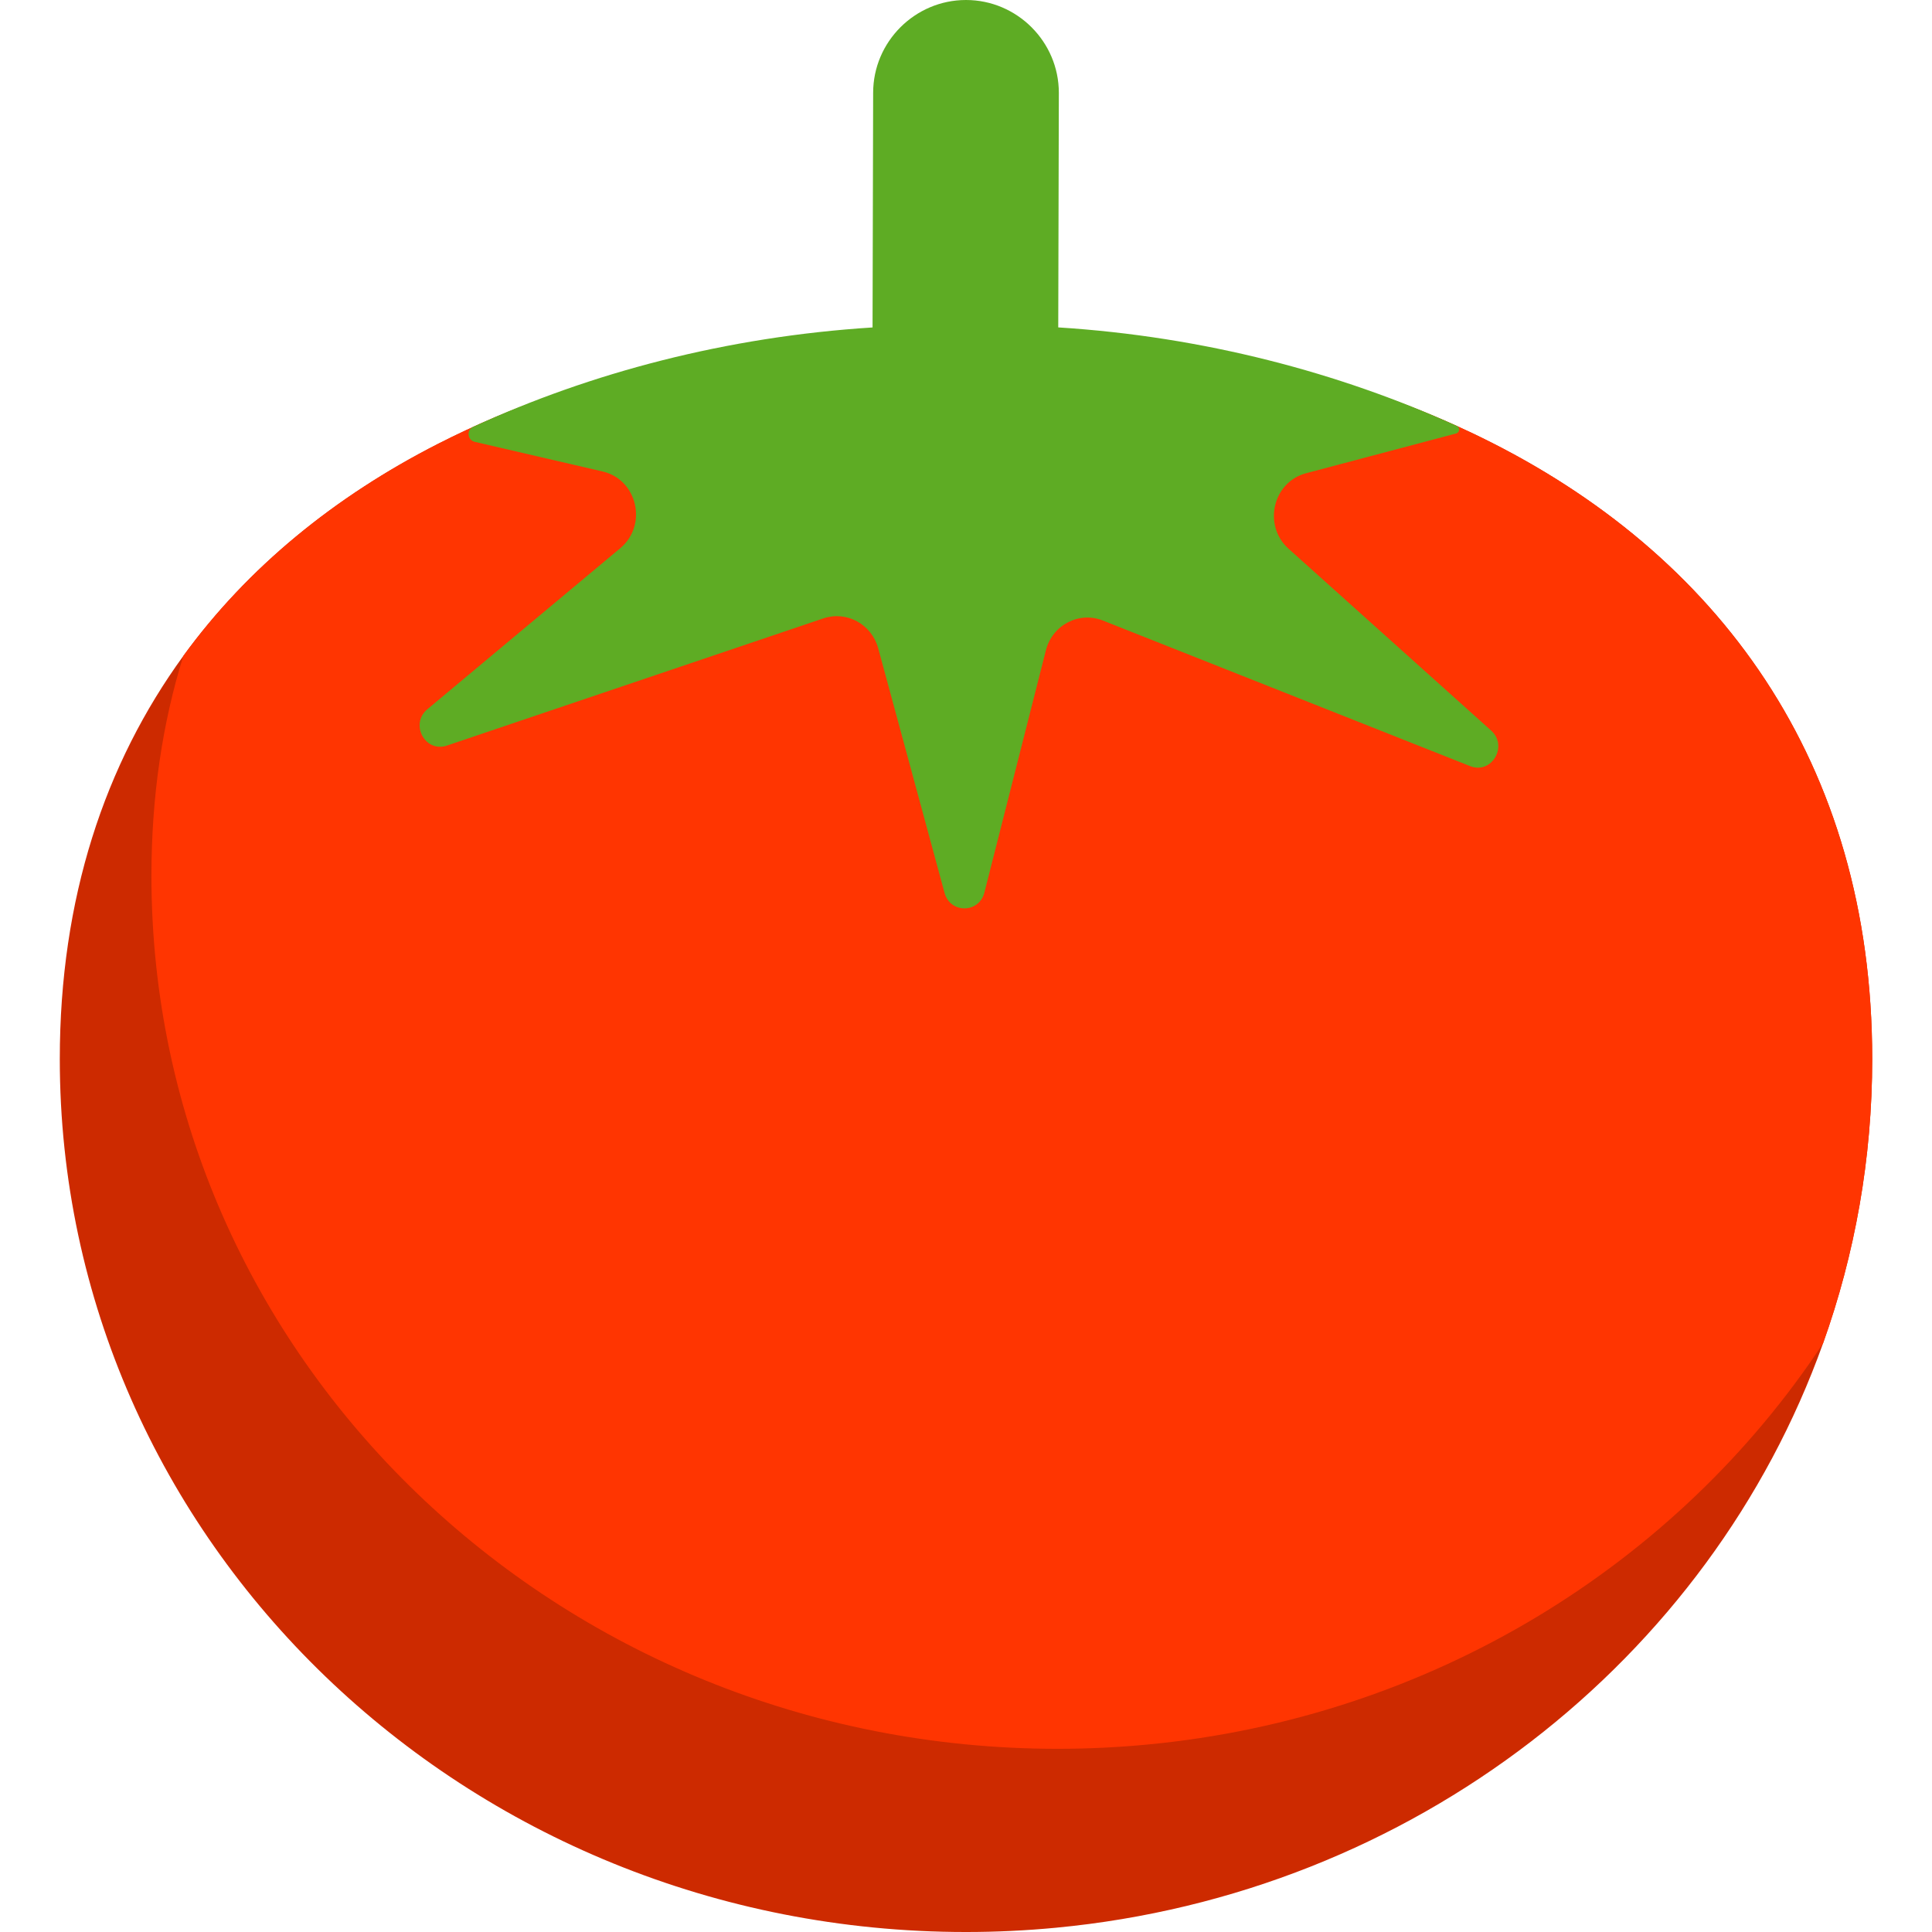
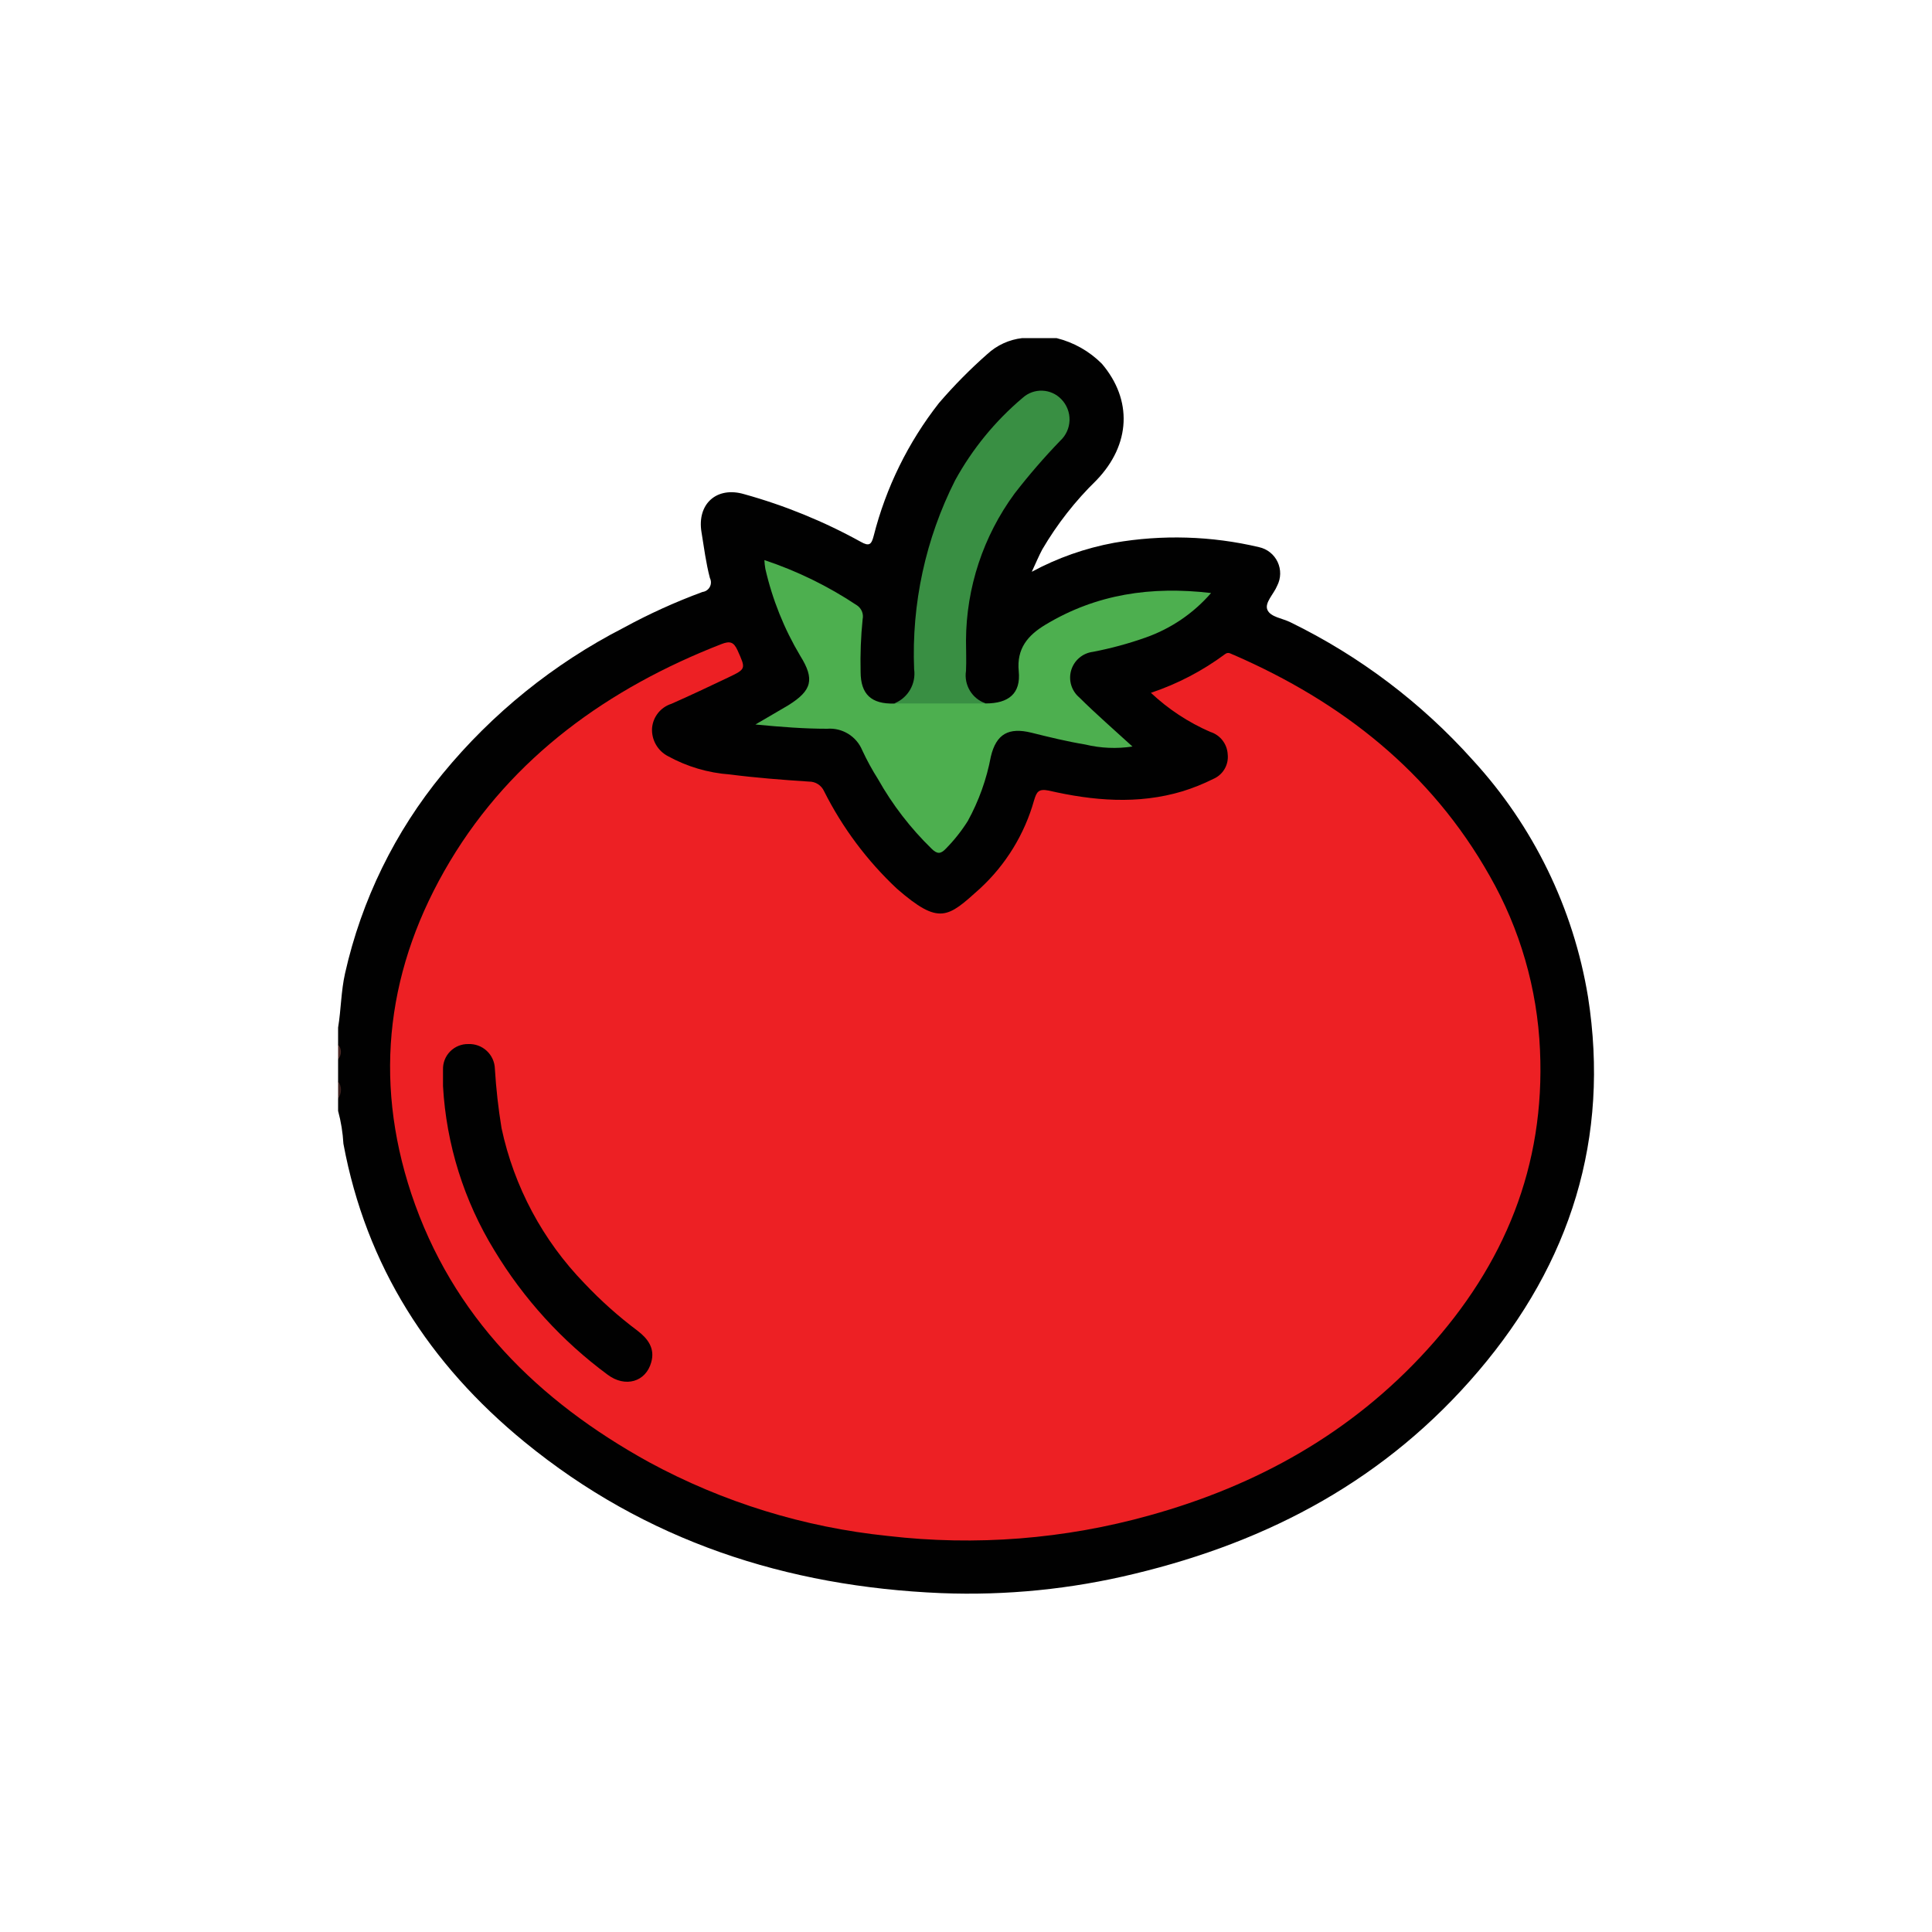
- <svg xmlns="http://www.w3.org/2000/svg" version="1.1" id="Capa_1" x="0px" y="0px" viewBox="0 0 512.001 512.001" style="enable-background:new 0 0 512.001 512.001;" xml:space="preserve">
-   <path style="fill:#CD2A00;" d="M496.156,280.647c0,26.392-4.586,51.741-13.036,75.376  c-29.987,83.846-108.586,145.886-203.361,154.853c-7.809,0.744-15.742,1.126-23.758,1.126  c-132.633,0-240.155-103.586-240.155-231.354c0-42.548,11.931-78.196,32.735-106.819c17.075-23.479,40.121-42.228,67.453-56.183  c1.271-0.651,2.562-1.291,3.853-1.921c38.685-18.841,85.582-28.355,136.114-28.355c8.016,0,15.939,0.238,23.758,0.723  c40.038,2.438,77.173,11.156,108.989,26.031c1.291,0.589,2.572,1.209,3.843,1.828C455.168,146.608,496.156,201.759,496.156,280.647z  " />
-   <path style="fill:#FF3501;" d="M496.156,280.647c0,26.392-4.586,51.741-13.036,75.376  c-38.602,58.507-103.731,99.175-179.076,106.303c-7.809,0.744-15.742,1.126-23.758,1.126  c-132.633,0-240.155-103.586-240.155-231.354c0-21.135,2.944-40.565,8.45-58.27c17.075-23.479,40.121-42.228,67.453-56.183  C155.441,97.532,203.774,87.368,256,87.368c8.016,0,15.939,0.238,23.758,0.723c41.66,2.541,80.179,11.869,112.831,27.859  C455.168,146.608,496.156,201.759,496.156,280.647z" />
-   <path style="fill:#5EAC24;" d="M395.173,193.609l-53.694-48.188c-6.859-6.167-4.194-17.664,4.648-20.009l39.764-10.535  c0.966-0.256,1.086-1.589,0.177-2.002c-30.992-14.092-67.03-23.673-105.621-26.11l0.158-62.159C280.605,11.072,269.532,0,255.999,0  l0,0c-13.533,0-24.605,11.072-24.605,24.605l-0.158,62.172c-38.799,2.464-74.74,12.03-105.827,26.327  c-1.834,0.843-1.552,3.536,0.414,3.991l33.861,7.85c9.245,2.138,12.024,14.224,4.679,20.35l-51.111,42.662  c-4.7,3.915-0.599,11.58,5.165,9.638l99.795-33.716c6.167-2.076,12.788,1.539,14.524,7.933l17.581,64.819  c1.498,5.506,9.152,5.444,10.557-0.093l16.29-64.168c1.704-6.735,8.77-10.433,15.112-7.923l97.316,38.581  C395.286,205.292,399.759,197.74,395.173,193.609z" />
-   <g>
- </g>
-   <g>
- </g>
-   <g>
- </g>
-   <g>
- </g>
-   <g>
- </g>
-   <g>
- </g>
-   <g>
- </g>
-   <g>
- </g>
-   <g>
- </g>
-   <g>
- </g>
-   <g>
- </g>
-   <g>
- </g>
-   <g>
- </g>
-   <g>
- </g>
-   <g>
- </g>
+ <svg xmlns="http://www.w3.org/2000/svg" id="Layer_1" data-name="Layer 1" viewBox="0 0 200 200">
+   <defs>
+     <style>.cls-1{fill:#010101;}.cls-2{fill:#3e211f;}.cls-3{fill:#4b2825;}.cls-4{fill:#ed2024;}.cls-5{fill:#4daf4f;}.cls-6{fill:#398f43;}</style>
+   </defs>
+   <path class="cls-1" d="M109.37,35a10,10,0,0,1,4.7,2.66c3.17,3.73,3,8.35-.57,12.06a34,34,0,0,0-5.6,7.15c-.35.65-.64,1.35-1.09,2.32a29.11,29.11,0,0,1,8.52-3,37.38,37.38,0,0,1,15,.45,2.78,2.78,0,0,1,1.88,4c-.35.86-1.34,1.77-1,2.51s1.55.85,2.38,1.27a61.59,61.59,0,0,1,18.87,14.26,47.65,47.65,0,0,1,11.93,24.51c2.29,14.63-1.81,27.54-11.33,38.73s-21.61,17.63-35.63,21a72.53,72.53,0,0,1-20,2c-16-.67-30.61-5.4-43.13-15.65-9.85-8.06-16.4-18.21-18.75-30.87A16.55,16.55,0,0,0,35,115v-1.27a2.57,2.57,0,0,0,0-1.77v-2.29a1.91,1.91,0,0,0,0-1.52v-1.78c.31-1.86.3-3.75.72-5.61a49.64,49.64,0,0,1,10.1-20.66A59.2,59.2,0,0,1,64.53,65a61.57,61.57,0,0,1,8.19-3.72,1,1,0,0,0,.77-1.44c-.41-1.55-.61-3.15-.87-4.74-.49-2.93,1.57-4.79,4.43-3.94a55.79,55.79,0,0,1,12.06,4.93c.88.5,1.1.27,1.33-.6a37.08,37.08,0,0,1,6.77-13.78,51.59,51.59,0,0,1,5-5.06A6.38,6.38,0,0,1,105.82,35Z" />
+   <path class="cls-2" d="M35,111.94a1.46,1.46,0,0,1,0,1.77Z" />
+   <path class="cls-3" d="M35,108.13a1.14,1.14,0,0,1,0,1.52Z" />
+   <path class="cls-4" d="M119.14,71.72a27.5,27.5,0,0,0,7.67-4c.37-.29.64,0,.92.08,11.19,4.88,20.39,12.09,26.47,22.85a39.88,39.88,0,0,1,5.22,18.06c.54,12-3.68,22.22-11.67,31-7.84,8.63-17.61,14.07-28.74,17.16A70.36,70.36,0,0,1,91.91,159a66,66,0,0,1-24.73-7.64c-11.47-6.33-20.36-15.07-24.6-27.78-4-12.05-2.47-23.61,4-34.42S63,71.23,74.67,66.68c.9-.35,1.28-.23,1.68.64.86,1.93.91,1.92-1,2.83S71.45,72,69.5,72.86a2.89,2.89,0,0,0-2,2.52,3.07,3.07,0,0,0,1.67,2.91,15.61,15.61,0,0,0,6.37,1.88c2.72.35,5.46.56,8.2.74a1.69,1.69,0,0,1,1.57,1A36,36,0,0,0,92.85,92c4.4,3.82,5.25,3,8.58,0a19.67,19.67,0,0,0,5.62-9.16c.26-.86.45-1.21,1.51-1,4.61,1.06,9.25,1.46,13.87.07a21.06,21.06,0,0,0,3.16-1.27,2.48,2.48,0,0,0,1.5-2.57,2.57,2.57,0,0,0-1.82-2.31A21.57,21.57,0,0,1,119.14,71.72Z" />
+   <path class="cls-5" d="M102.05,72.82c2.33,0,3.64-1,3.41-3.33s.91-3.71,2.78-4.83c5.25-3.16,10.93-4,17.13-3.27a16,16,0,0,1-6.75,4.6,37.44,37.44,0,0,1-5.49,1.49,2.69,2.69,0,0,0-1.39,4.73c1.73,1.72,3.59,3.33,5.49,5.07a12.69,12.69,0,0,1-4.89-.21c-1.87-.31-3.72-.76-5.56-1.22-2.35-.58-3.65.11-4.21,2.48A22.37,22.37,0,0,1,100.18,85a17,17,0,0,1-2.28,2.87c-.52.54-.88.56-1.45,0a31.82,31.82,0,0,1-5.55-7.2,26.42,26.42,0,0,1-1.64-3,3.63,3.63,0,0,0-3.64-2.23c-2.36,0-4.71-.18-7.42-.44,1.33-.79,2.39-1.38,3.42-2,2.43-1.52,2.74-2.68,1.22-5.11a31.16,31.16,0,0,1-3.61-9,6.92,6.92,0,0,1-.1-.91,40.11,40.11,0,0,1,9.59,4.69,1.38,1.38,0,0,1,.58,1.43,43,43,0,0,0-.21,5.44c0,2.34,1.12,3.36,3.48,3.29A25.4,25.4,0,0,1,102.05,72.82Z" />
+   <path class="cls-6" d="M102.05,72.82H92.57a3.32,3.32,0,0,0,2.06-3.55,39.75,39.75,0,0,1,4.24-19.54,30.14,30.14,0,0,1,7-8.55,2.87,2.87,0,0,1,4,.15,3,3,0,0,1-.12,4.3,66.46,66.46,0,0,0-4.72,5.46A25.89,25.89,0,0,0,100,66.29c0,1,.05,2.11,0,3.16A3.06,3.06,0,0,0,102.05,72.82Z" />
+   <path class="cls-1" d="M45.86,112.44c0-.69,0-1.2,0-1.71a2.57,2.57,0,0,1,2.62-2.65,2.64,2.64,0,0,1,2.75,2.56,60.89,60.89,0,0,0,.69,6.15,32.93,32.93,0,0,0,8.58,16.06A43.1,43.1,0,0,0,66,137.76c1.07.82,1.82,1.82,1.42,3.25-.56,2.05-2.7,2.67-4.53,1.29a44.7,44.7,0,0,1-11.7-12.84A36.44,36.44,0,0,1,45.86,112.44Z" />
</svg>
